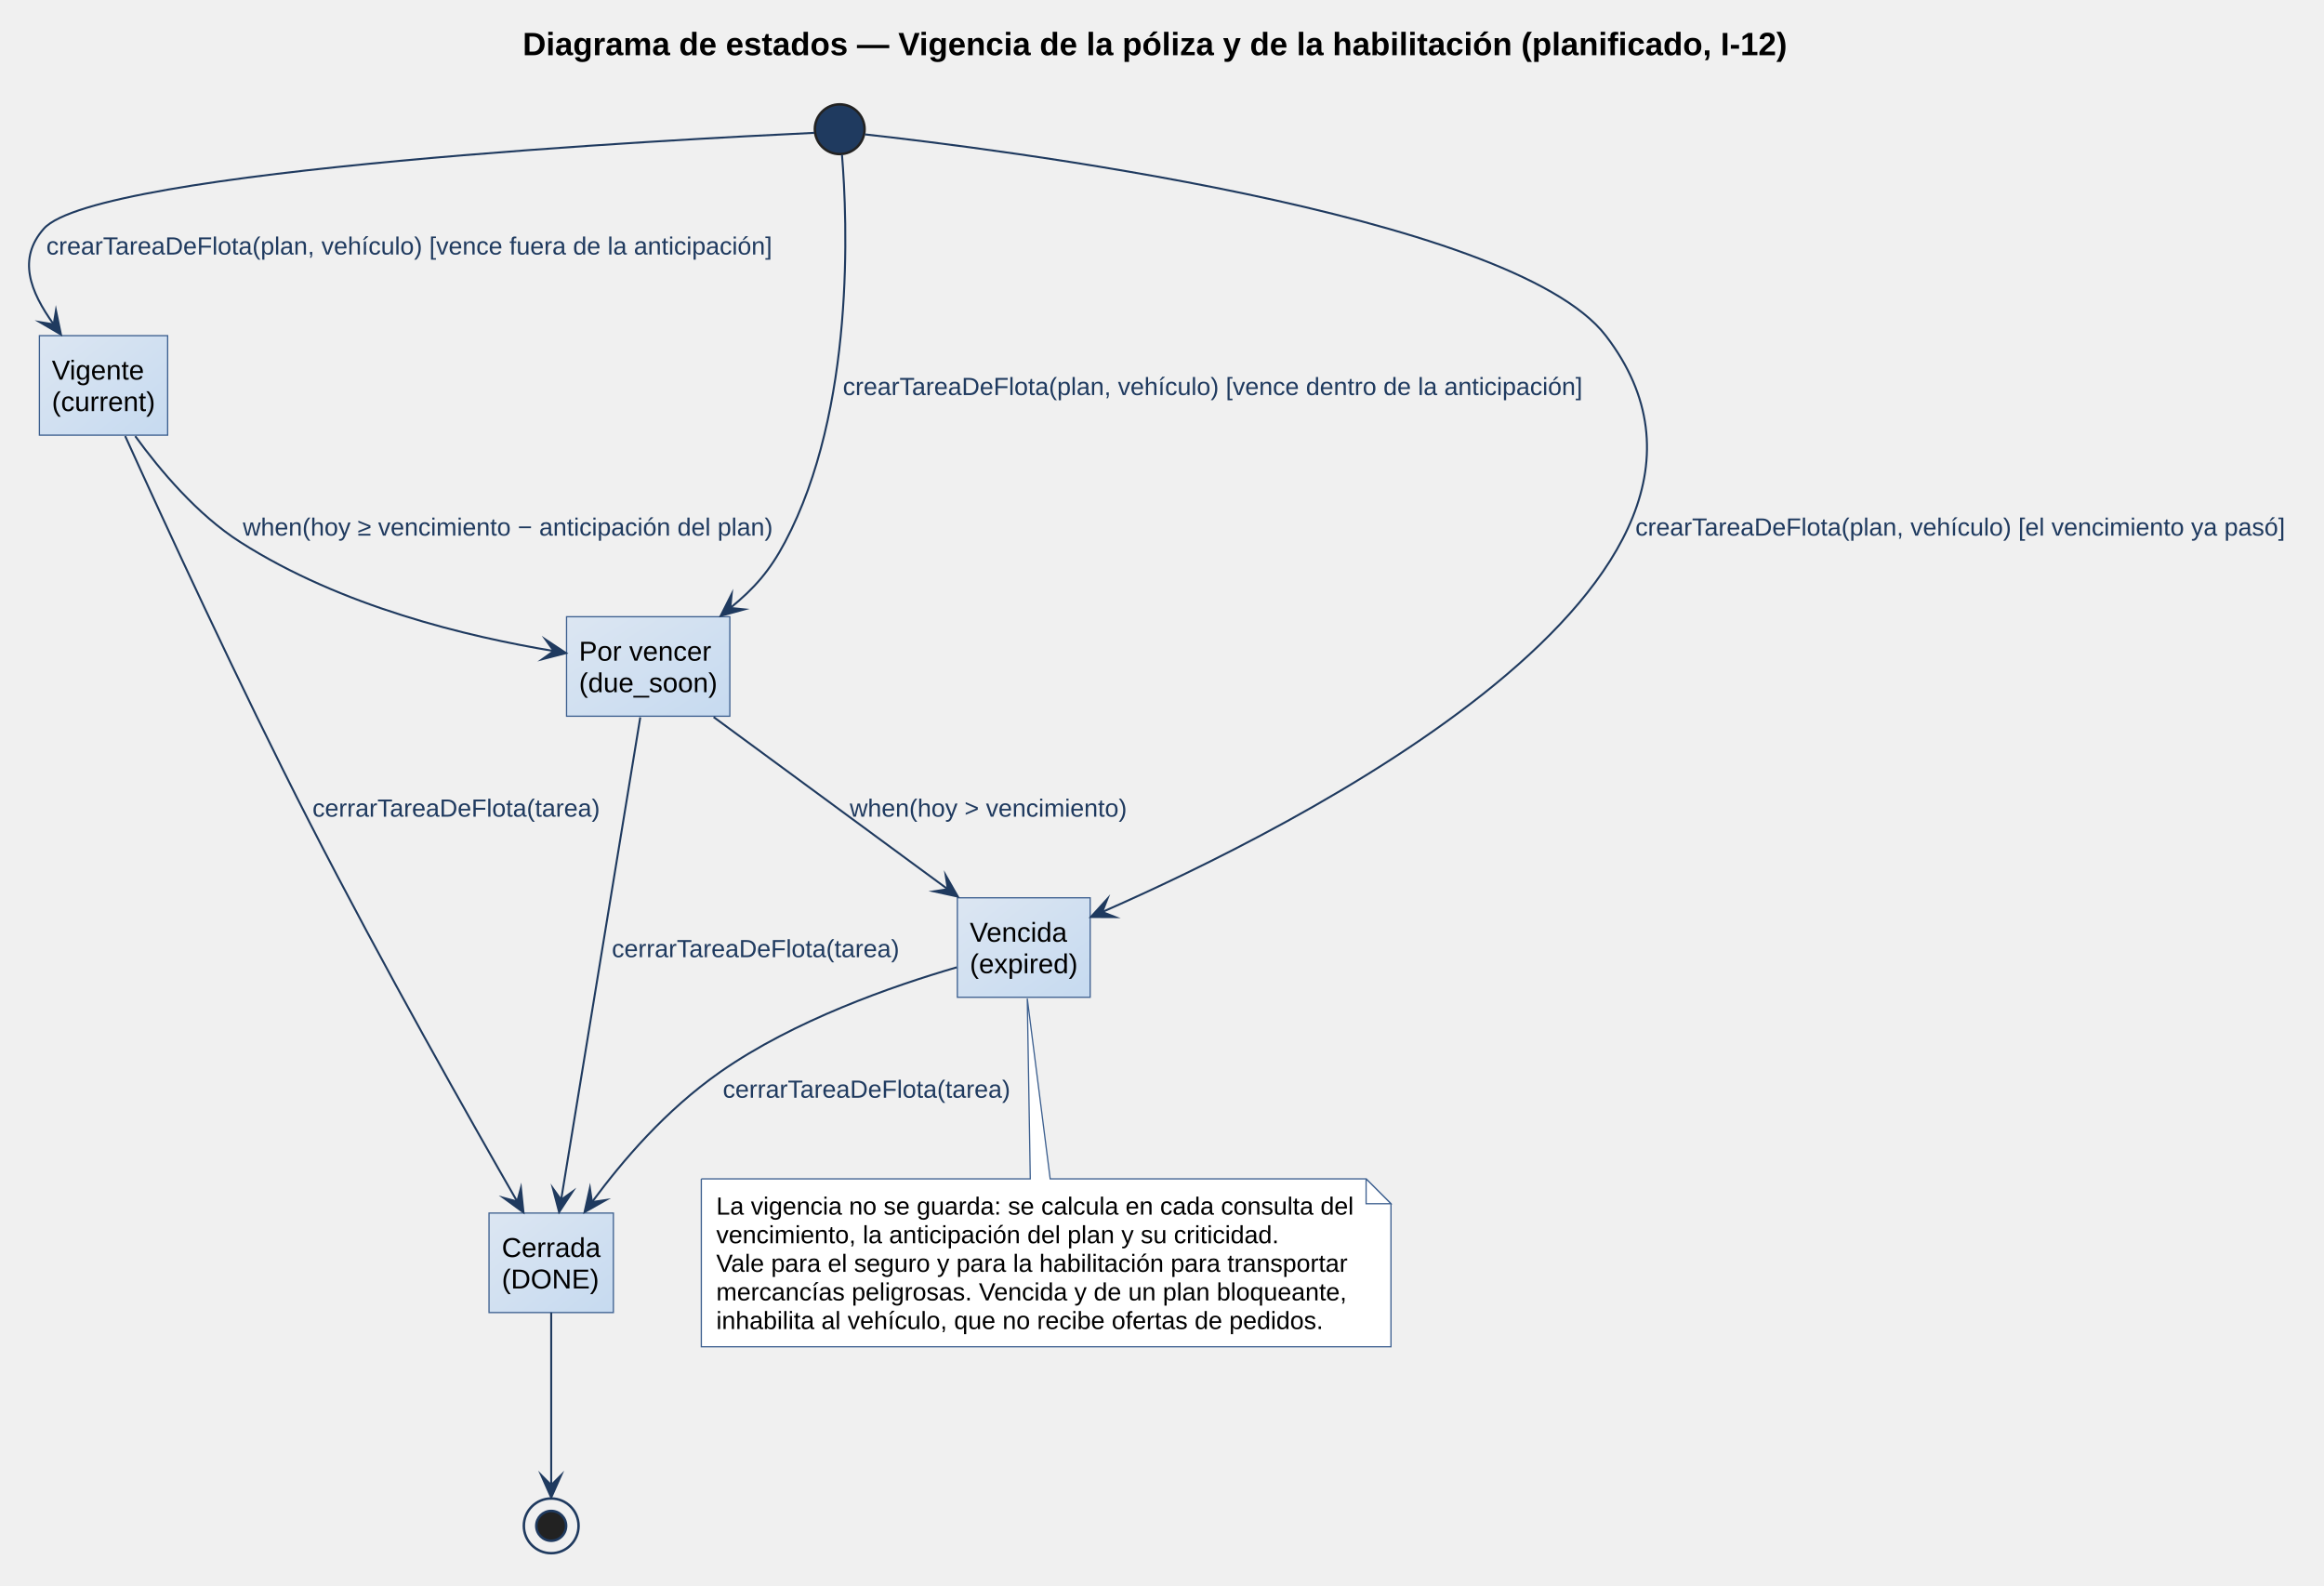
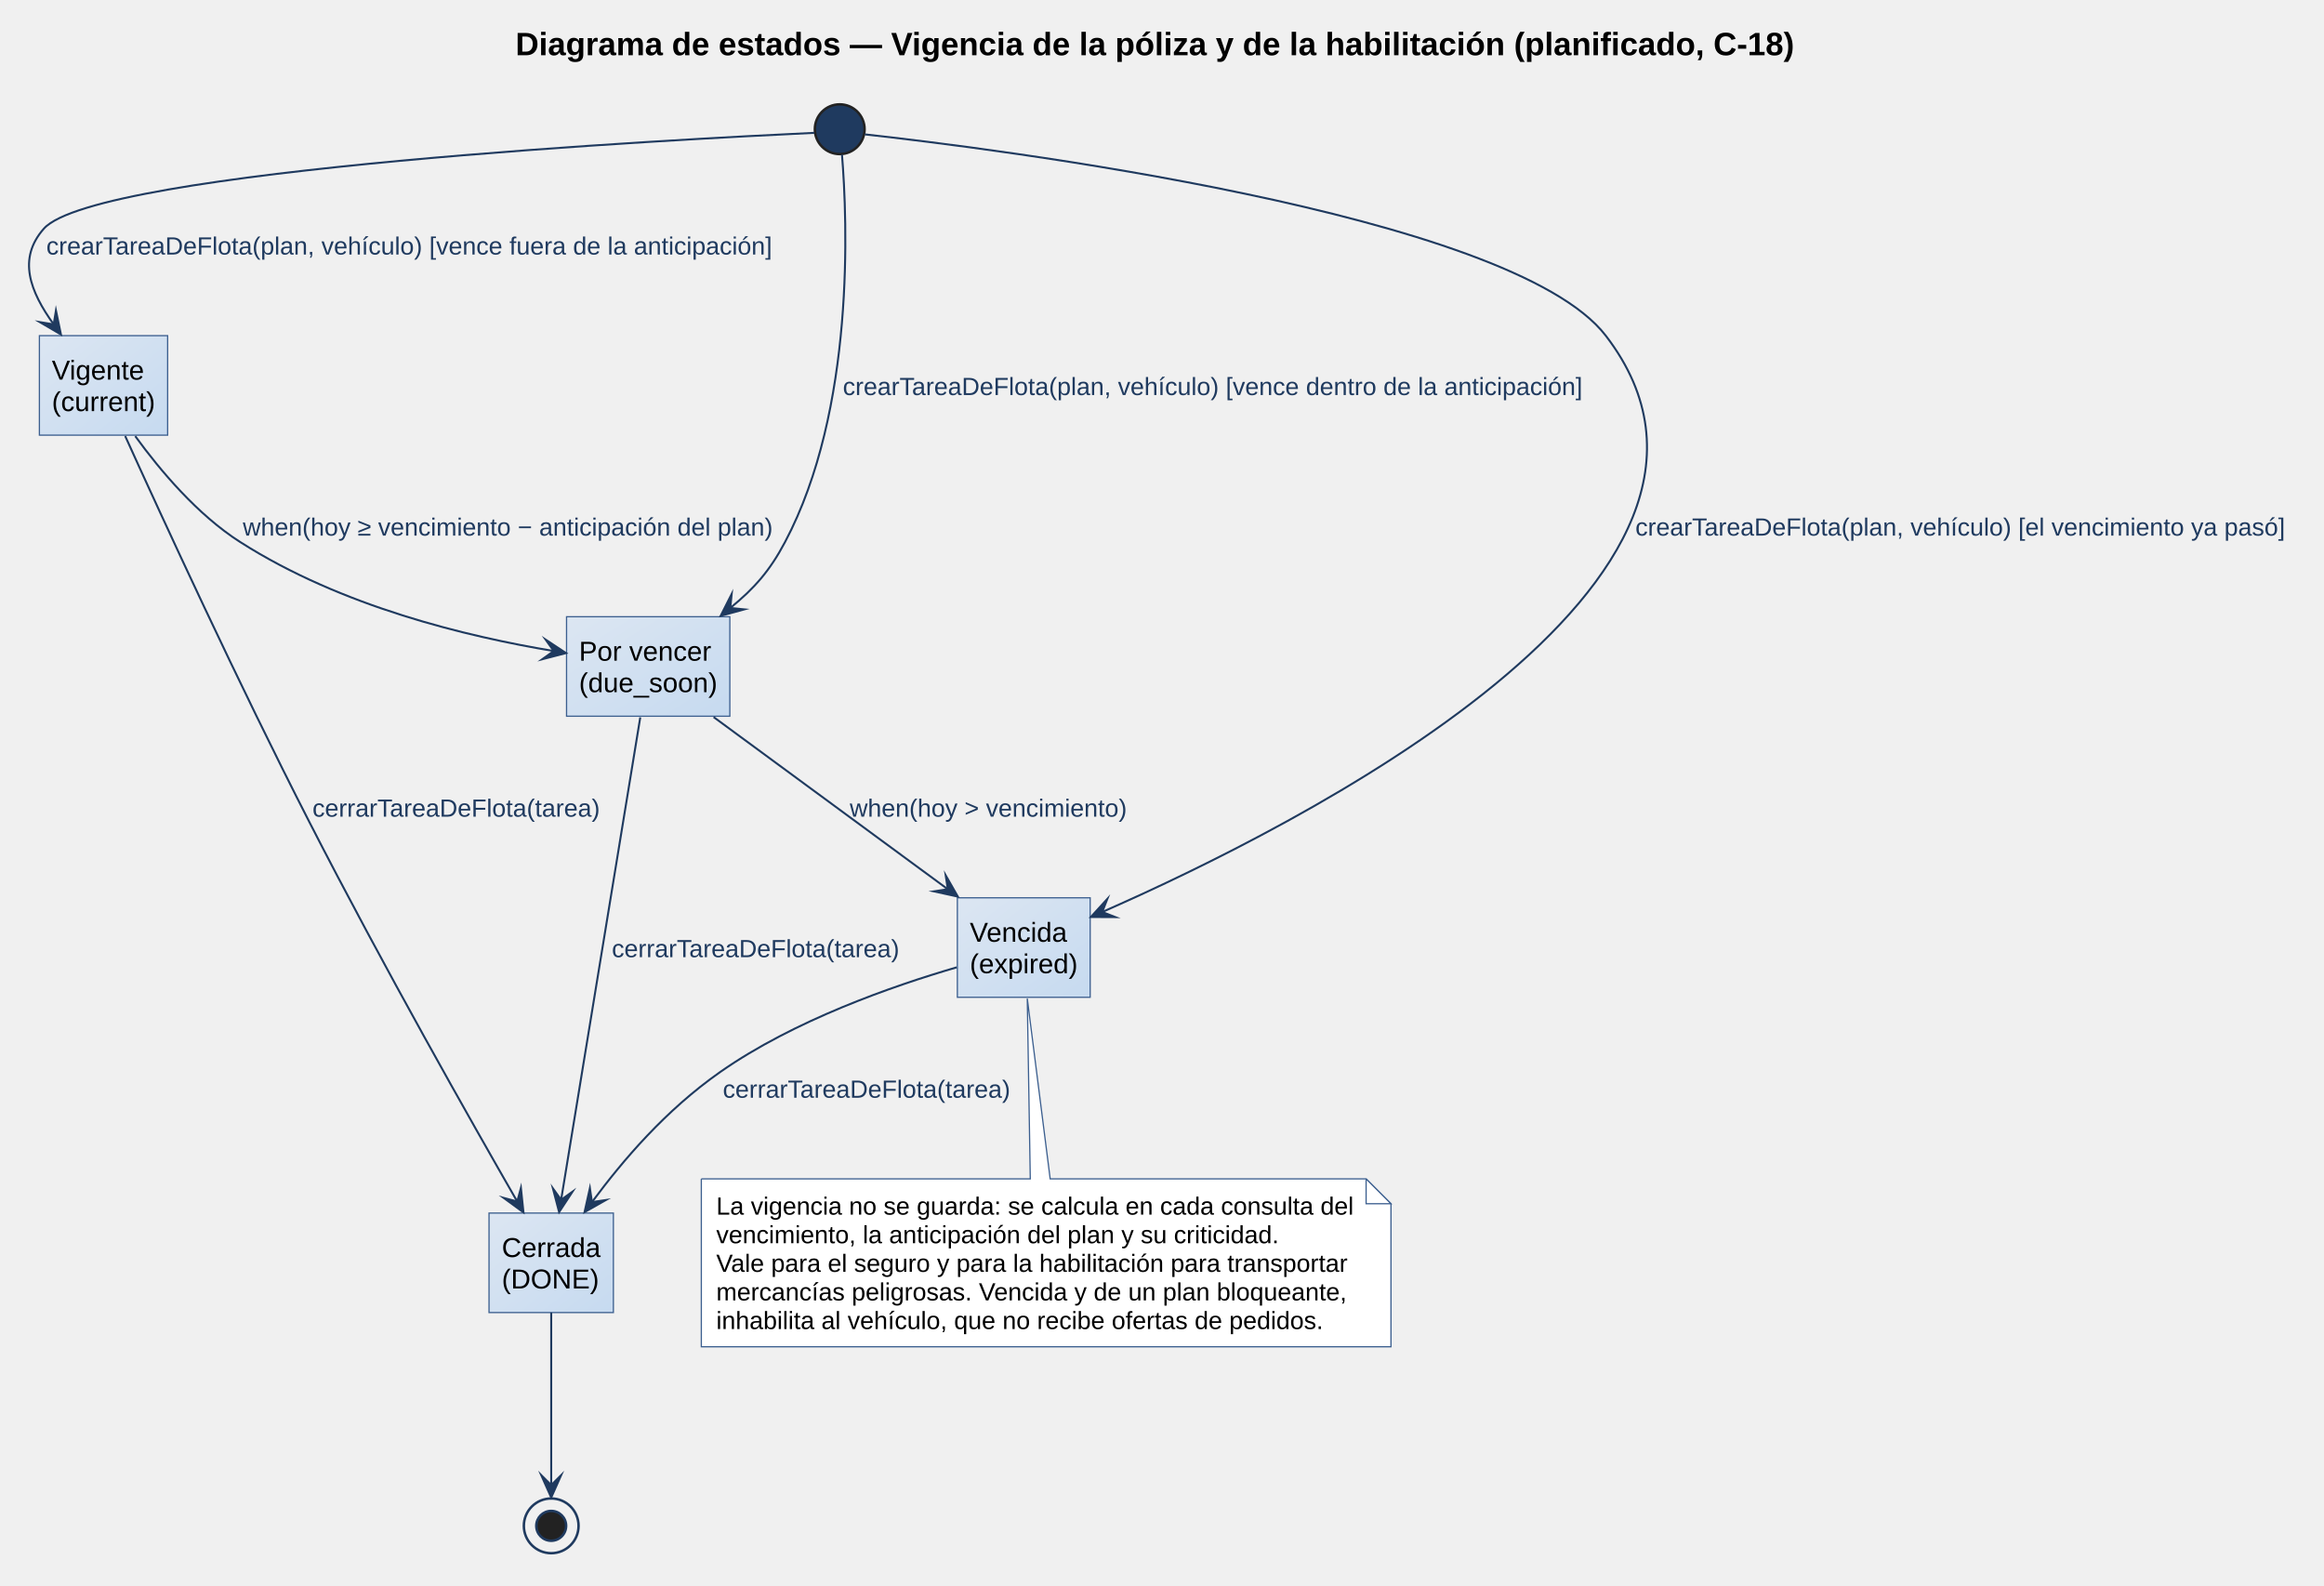
<svg xmlns="http://www.w3.org/2000/svg" version="1.1" data-diagram-type="STATE" style="width:1460px;height:996px;background:#FFFFFF;" width="1460.938px" height="996.875px" viewBox="0 0 1460 996" zoomAndPan="magnify" preserveAspectRatio="none" contentStyleType="text/css">
  <defs>
-     <linearGradient x1="0%" y1="0%" x2="100%" y2="100%" id="g8t3sqv2osq310">
+     <linearGradient x1="0%" y1="0%" x2="100%" y2="100%" id="gblwy2m47n7l0">
      <stop stop-color="#DCE6F2" offset="0%" />
      <stop stop-color="#C6DAF0" offset="100%" />
    </linearGradient>
  </defs>
  <g font-family="sans-serif" lengthAdjust="spacing">
    <g class="title" data-source-line="1">
-       <text x="328.351" y="34.678" fill="#000" font-size="20.313" textLength="794.657" font-weight="700" font-family="Arial">Diagrama de estados — Vigencia de la póliza y de la habilitación (planificado, I-12)</text>
+       <text x="323.838" y="34.678" fill="#000" font-size="20.313" textLength="803.683" font-weight="700" font-family="Arial">Diagrama de estados — Vigencia de la póliza y de la habilitación (planificado, C-18)</text>
    </g>
-     <rect x="24.751" y="210.857" width="80.565" height="62.5" fill="url(#g8t3sqv2osq310)" style="stroke:#3C5F8F;stroke-width:0.781;" />
+     <rect x="24.751" y="210.857" width="80.565" height="62.5" fill="url(#gblwy2m47n7l0)" style="stroke:#3C5F8F;stroke-width:0.781;" />
    <text x="32.563" y="238.465" fill="#000" font-size="17.188" textLength="58.293" font-family="Arial">Vigente</text>
    <text x="32.563" y="258.229" fill="#000" font-size="17.188" textLength="64.94" font-family="Arial">(current)</text>
-     <rect x="355.923" y="387.42" width="102.578" height="62.5" fill="url(#g8t3sqv2osq310)" style="stroke:#3C5F8F;stroke-width:0.781;" />
+     <rect x="355.923" y="387.42" width="102.578" height="62.5" fill="url(#gblwy2m47n7l0)" style="stroke:#3C5F8F;stroke-width:0.781;" />
    <text x="363.735" y="415.028" fill="#000" font-size="17.188" textLength="83.109" font-family="Arial">Por vencer</text>
    <text x="363.735" y="434.792" fill="#000" font-size="17.188" textLength="86.953" font-family="Arial">(due_soon)</text>
-     <rect x="601.438" y="563.982" width="83.443" height="62.5" fill="url(#g8t3sqv2osq310)" style="stroke:#3C5F8F;stroke-width:0.781;" />
+     <rect x="601.438" y="563.982" width="83.443" height="62.5" fill="url(#gblwy2m47n7l0)" style="stroke:#3C5F8F;stroke-width:0.781;" />
    <text x="609.251" y="591.59" fill="#000" font-size="17.188" textLength="62.112" font-family="Arial">Vencida</text>
    <text x="609.251" y="611.354" fill="#000" font-size="17.188" textLength="67.818" font-family="Arial">(expired)</text>
-     <rect x="307.22" y="762.029" width="78.125" height="62.5" fill="url(#g8t3sqv2osq310)" style="stroke:#3C5F8F;stroke-width:0.781;" />
+     <rect x="307.22" y="762.029" width="78.125" height="62.5" fill="url(#gblwy2m47n7l0)" style="stroke:#3C5F8F;stroke-width:0.781;" />
    <text x="315.235" y="789.637" fill="#000" font-size="17.188" textLength="62.095" font-family="Arial">Cerrada</text>
    <text x="315.235" y="809.401" fill="#000" font-size="17.188" textLength="61.105" font-family="Arial">(DONE)</text>
    <g class="start_entity" data-qualified-name=".start." id="ent0005" data-source-line="9">
      <ellipse cx="527.532" cy="81.17" rx="15.625" ry="15.625" fill="#1F3A5F" style="stroke:#222;stroke-width:1.563;" />
    </g>
    <g class="end_entity" data-qualified-name=".end." id="ent0014" data-source-line="17">
      <ellipse cx="346.282" cy="958.514" rx="17.188" ry="17.188" fill="none" style="stroke:#1F3A5F;stroke-width:1.563;" />
      <ellipse cx="346.282" cy="958.514" rx="9.375" ry="9.375" fill="#222" style="stroke:#1F3A5F;stroke-width:1.563;" />
    </g>
    <g class="entity" data-qualified-name="GMN16" id="ent0017" data-source-line="20">
      <path d="M440.595,740.545 L440.595,846.006 A0,0 0 0 0 440.595,846.006 L873.851,846.006 A0,0 0 0 0 873.851,846.006 L873.851,756.17 L858.226,740.545 L659.751,740.545 L645.36,627.264 L647.251,740.545 L440.595,740.545 A0,0 0 0 0 440.595,740.545" style="stroke:#3C5F8F;stroke-width:0.781;" fill="#FFF" />
      <path d="M858.226,740.545 L858.226,756.17 L873.851,756.17 L858.226,740.545" style="stroke:#3C5F8F;stroke-width:0.781;" fill="#FFF" />
      <text x="449.97" y="763.013" fill="#000" font-size="15.625" textLength="400.444" font-family="Arial">La vigencia no se guarda: se calcula en cada consulta del</text>
      <text x="449.97" y="780.981" fill="#000" font-size="15.625" textLength="353.485" font-family="Arial">vencimiento, la anticipación del plan y su criticidad.</text>
      <text x="449.97" y="798.948" fill="#000" font-size="15.625" textLength="397.804" font-family="Arial">Vale para el seguro y para la habilitación para transportar</text>
      <text x="449.97" y="816.915" fill="#000" font-size="15.625" textLength="396.957" font-family="Arial">mercancías peligrosas. Vencida y de un plan bloqueante,</text>
      <text x="449.97" y="834.882" fill="#000" font-size="15.625" textLength="381.332" font-family="Arial">inhabilita al vehículo, que no recibe ofertas de pedidos.</text>
    </g>
    <g class="link" data-entity-1="ent0005" data-entity-2="ent0001" id="lnk6" data-source-line="9" data-link-type="dependency">
      <path d="M511.548,83.451 C429.735,87.264 60.501,106.436 27.532,143.67 C10.907,162.451 18.832,183.045 33.723,203.763" style="stroke:#1F3A5F;stroke-width:1.25;" fill="none" id="*start*-to-CURRENT" />
      <polygon points="38.282,210.107,35.15,195.041,33.723,203.763,25,202.336,38.282,210.107" fill="#1F3A5F" style="stroke:#1F3A5F;stroke-width:1.25;stroke-linejoin:miter;stroke-miterlimit:10;" />
      <text x="29.095" y="159.888" fill="#1F3A5F" font-size="15.625" textLength="457.71" font-family="Arial">crearTareaDeFlota(plan, vehículo) [vence fuera de la anticipación]</text>
    </g>
    <g class="link" data-entity-1="ent0005" data-entity-2="ent0002" id="lnk7" data-source-line="10" data-link-type="dependency">
      <path d="M528.954,97.186 C532.313,138.107 537.392,257.186 493.157,340.545 C483.61,358.561 474.064,369.427 458.782,381.927" style="stroke:#1F3A5F;stroke-width:1.25;" fill="none" id="*start*-to-DUESOON" />
      <polygon points="452.735,386.873,467.577,382.807,458.782,381.927,459.663,373.132,452.735,386.873" fill="#1F3A5F" style="stroke:#1F3A5F;stroke-width:1.25;stroke-linejoin:miter;stroke-miterlimit:10;" />
      <text x="529.501" y="248.17" fill="#1F3A5F" font-size="15.625" textLength="466.4" font-family="Arial">crearTareaDeFlota(plan, vehículo) [vence dentro de la anticipación]</text>
    </g>
    <g class="link" data-entity-1="ent0005" data-entity-2="ent0003" id="lnk8" data-source-line="11" data-link-type="dependency">
      <path d="M543.36,84.42 C619.767,92.857 949.251,133.404 1008.782,210.857 C1126.532,364.061 811.405,520.702 692.452,572.905" style="stroke:#1F3A5F;stroke-width:1.25;" fill="none" id="*start*-to-EXPIRED" />
      <polygon points="685.298,576.045,700.687,576.117,692.452,572.905,695.663,564.671,685.298,576.045" fill="#1F3A5F" style="stroke:#1F3A5F;stroke-width:1.25;stroke-linejoin:miter;stroke-miterlimit:10;" />
      <text x="1027.376" y="336.451" fill="#1F3A5F" font-size="15.625" textLength="409.92" font-family="Arial">crearTareaDeFlota(plan, vehículo) [el vencimiento ya pasó]</text>
    </g>
    <g class="link" data-entity-1="ent0001" data-entity-2="ent0002" id="lnk9" data-source-line="12" data-link-type="dependency">
      <path d="M84.97,273.982 C100.563,295.451 124.048,323.389 150.97,340.545 C214.782,381.248 293.515,399.863 347.89,408.973" style="stroke:#1F3A5F;stroke-width:1.25;" fill="none" id="CURRENT-to-DUESOON" />
      <polygon points="355.595,410.264,342.758,401.776,347.89,408.973,340.693,414.104,355.595,410.264" fill="#1F3A5F" style="stroke:#1F3A5F;stroke-width:1.25;stroke-linejoin:miter;stroke-miterlimit:10;" />
      <text x="152.532" y="336.451" fill="#1F3A5F" font-size="15.625" textLength="332.985" font-family="Arial">when(hoy ≥ vencimiento − anticipación del plan)</text>
    </g>
    <g class="link" data-entity-1="ent0002" data-entity-2="ent0003" id="lnk10" data-source-line="13" data-link-type="dependency">
      <path d="M448.313,450.451 C491.36,482.092 552.285,526.87 595.441,558.604" style="stroke:#1F3A5F;stroke-width:1.25;" fill="none" id="DUESOON-to-EXPIRED" />
      <polygon points="601.735,563.232,594.109,549.866,595.441,558.604,586.704,559.937,601.735,563.232" fill="#1F3A5F" style="stroke:#1F3A5F;stroke-width:1.25;stroke-linejoin:miter;stroke-miterlimit:10;" />
      <text x="533.829" y="513.013" fill="#1F3A5F" font-size="15.625" textLength="174.133" font-family="Arial">when(hoy &gt; vencimiento)</text>
    </g>
    <g class="link" data-entity-1="ent0001" data-entity-2="ent0004" id="lnk11" data-source-line="14" data-link-type="dependency">
      <path d="M78.642,273.92 C101.626,324.639 150.032,429.904 194.72,517.107 C240.907,607.248 296.092,704.6 324.951,754.803" style="stroke:#1F3A5F;stroke-width:1.25;" fill="none" id="CURRENT-to-DONE" />
      <polygon points="328.845,761.576,327.255,746.27,324.951,754.803,316.418,752.499,328.845,761.576" fill="#1F3A5F" style="stroke:#1F3A5F;stroke-width:1.25;stroke-linejoin:miter;stroke-miterlimit:10;" />
      <text x="196.282" y="513.013" fill="#1F3A5F" font-size="15.625" textLength="182.35" font-family="Arial">cerrarTareaDeFlota(tarea)</text>
    </g>
    <g class="link" data-entity-1="ent0002" data-entity-2="ent0004" id="lnk12" data-source-line="15" data-link-type="dependency">
      <path d="M402.235,450.639 C390.782,520.467 363.953,683.976 352.515,753.71" style="stroke:#1F3A5F;stroke-width:1.25;" fill="none" id="DUESOON-to-DONE" />
      <polygon points="351.251,761.42,359.695,748.554,352.515,753.71,347.359,746.531,351.251,761.42" fill="#1F3A5F" style="stroke:#1F3A5F;stroke-width:1.25;stroke-linejoin:miter;stroke-miterlimit:10;" />
      <text x="384.376" y="601.295" fill="#1F3A5F" font-size="15.625" textLength="182.35" font-family="Arial">cerrarTareaDeFlota(tarea)</text>
    </g>
    <g class="link" data-entity-1="ent0003" data-entity-2="ent0004" id="lnk13" data-source-line="16" data-link-type="dependency">
      <path d="M601.032,607.67 C560.485,619.467 498.704,641.061 452.532,673.357 C417.923,697.592 391.373,728.863 371.888,755.144" style="stroke:#1F3A5F;stroke-width:1.25;" fill="none" id="EXPIRED-to-DONE" />
      <polygon points="367.235,761.42,380.631,753.846,371.888,755.144,370.59,746.401,367.235,761.42" fill="#1F3A5F" style="stroke:#1F3A5F;stroke-width:1.25;stroke-linejoin:miter;stroke-miterlimit:10;" />
      <text x="454.095" y="689.576" fill="#1F3A5F" font-size="15.625" textLength="182.35" font-family="Arial">cerrarTareaDeFlota(tarea)</text>
    </g>
    <g class="link" data-entity-1="ent0004" data-entity-2="ent0014" id="lnk15" data-source-line="17" data-link-type="dependency">
      <path d="M346.282,824.576 C346.282,858.764 346.282,905.826 346.282,932.92" style="stroke:#1F3A5F;stroke-width:1.25;" fill="none" id="DONE-to-*end*" />
      <polygon points="346.282,940.732,352.532,926.67,346.282,932.92,340.032,926.67,346.282,940.732" fill="#1F3A5F" style="stroke:#1F3A5F;stroke-width:1.25;stroke-linejoin:miter;stroke-miterlimit:10;" />
    </g>
  </g>
</svg>
